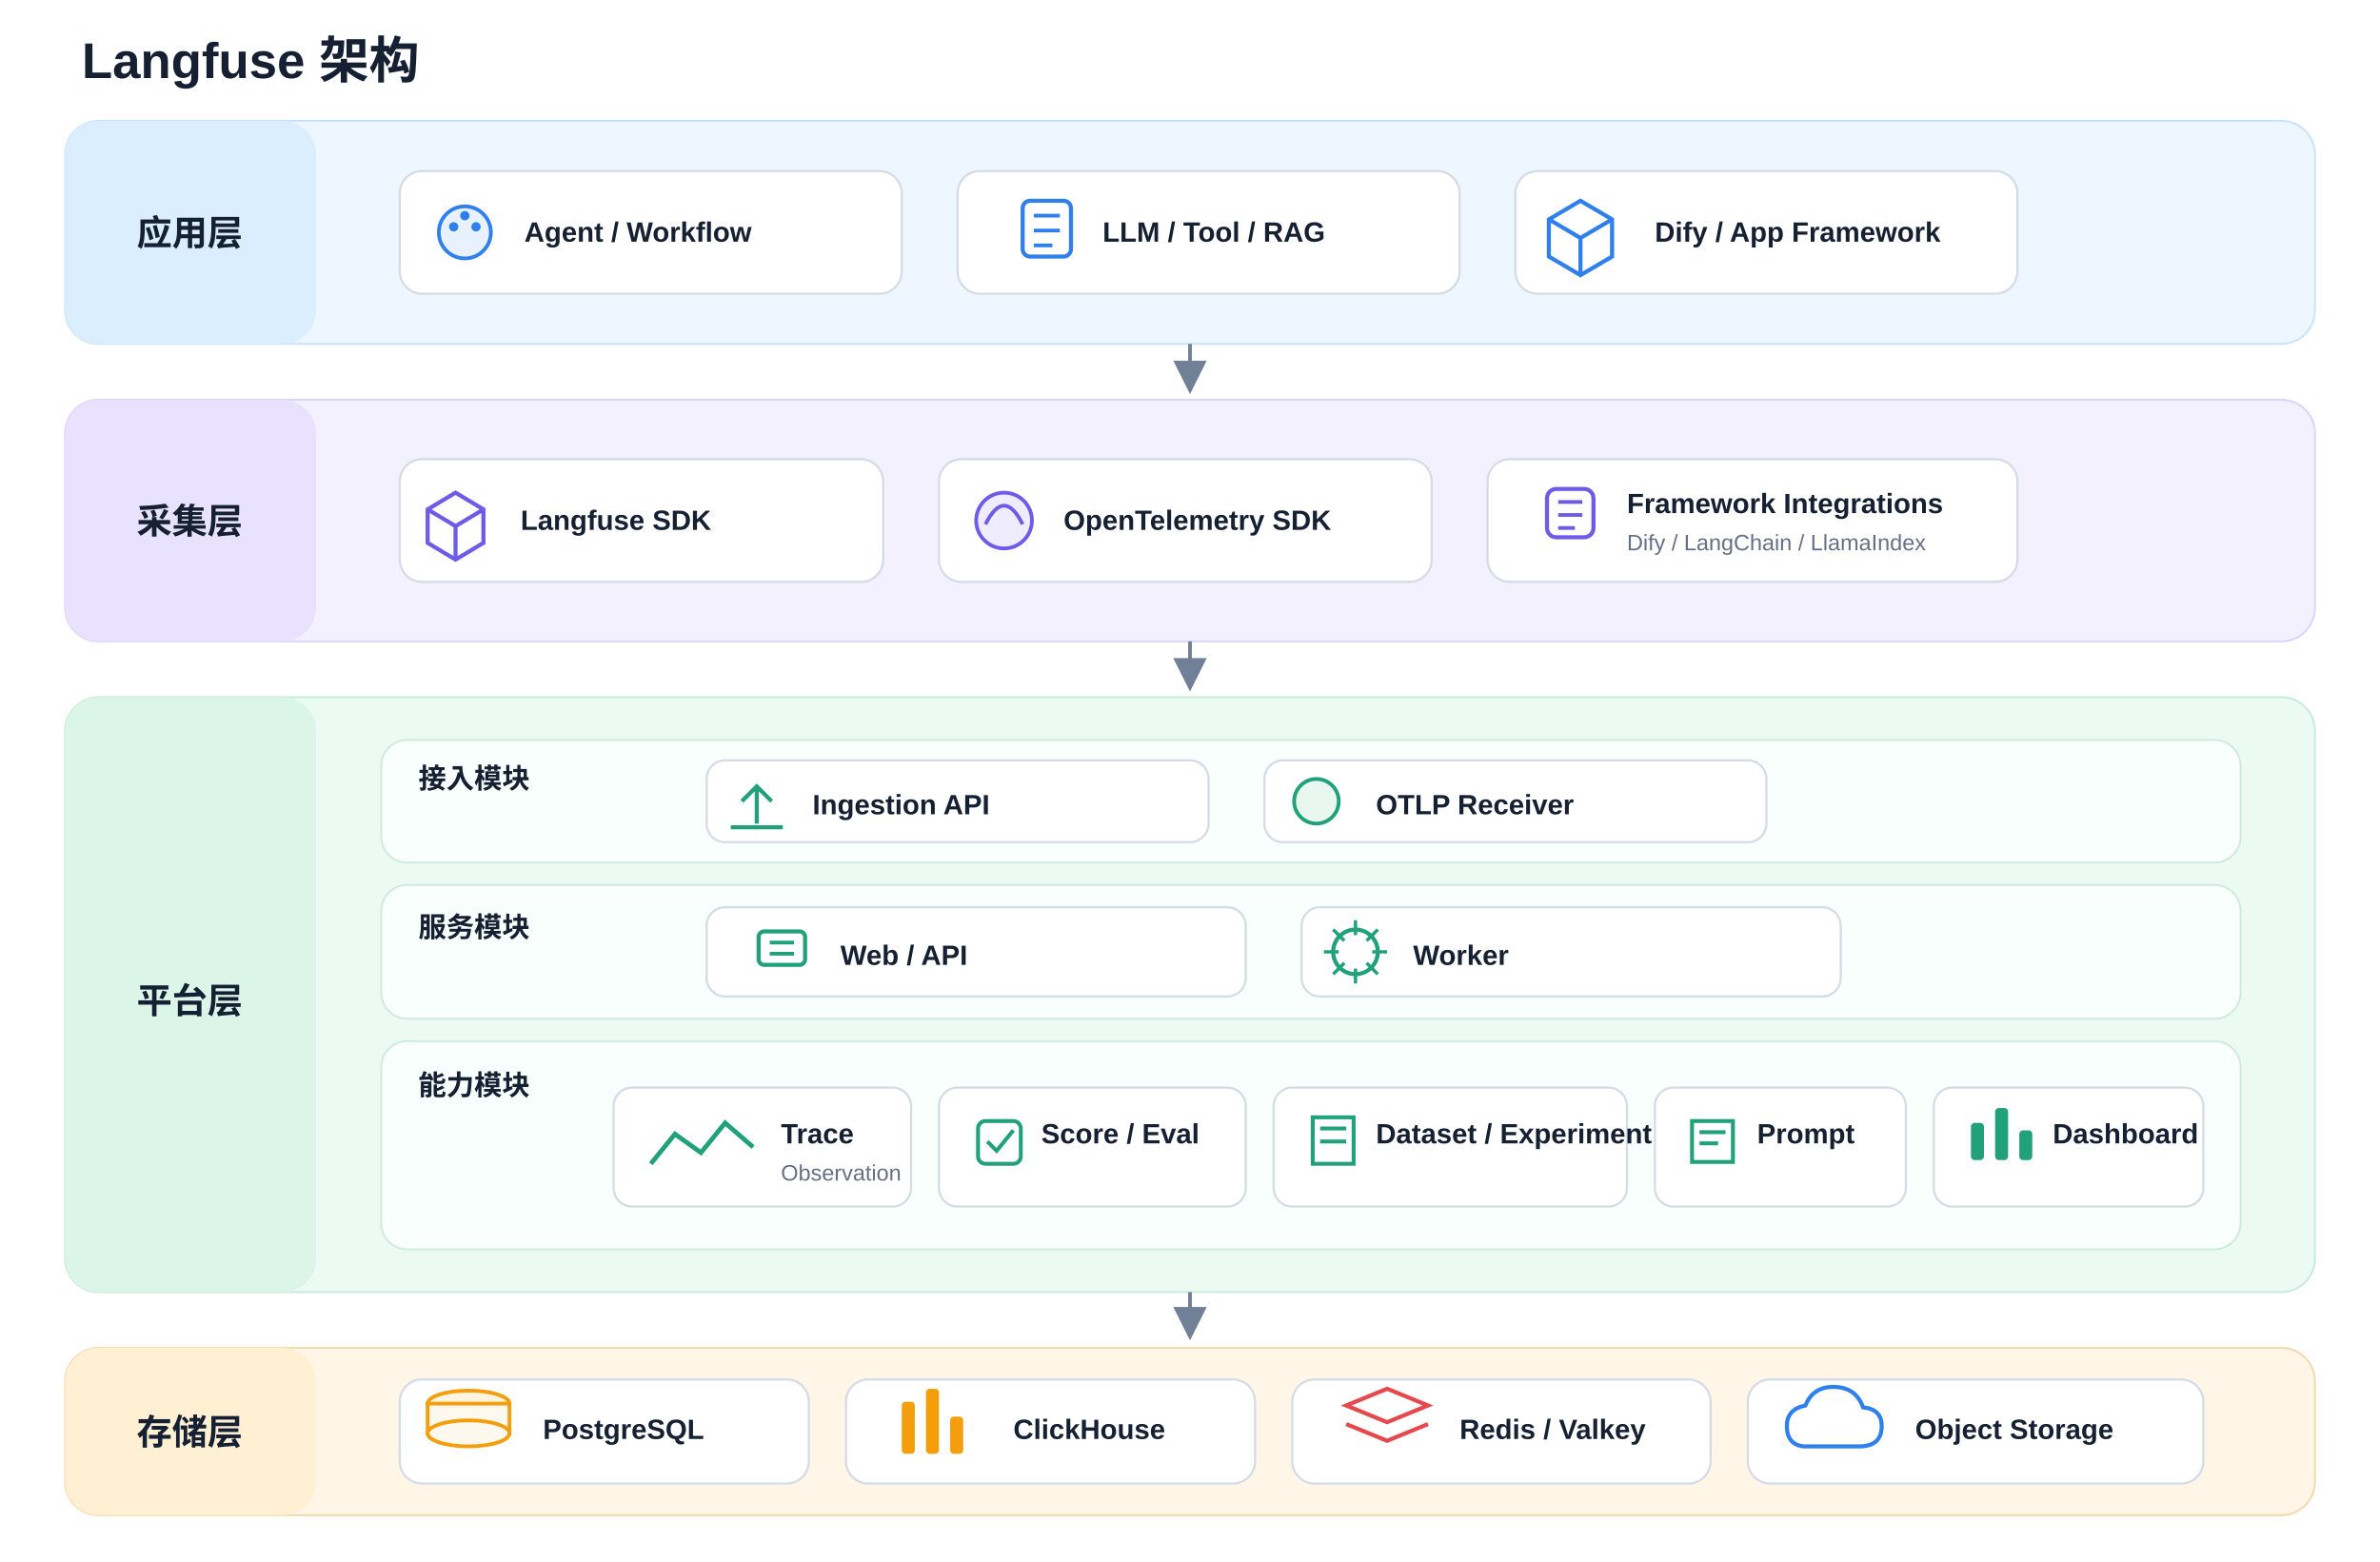
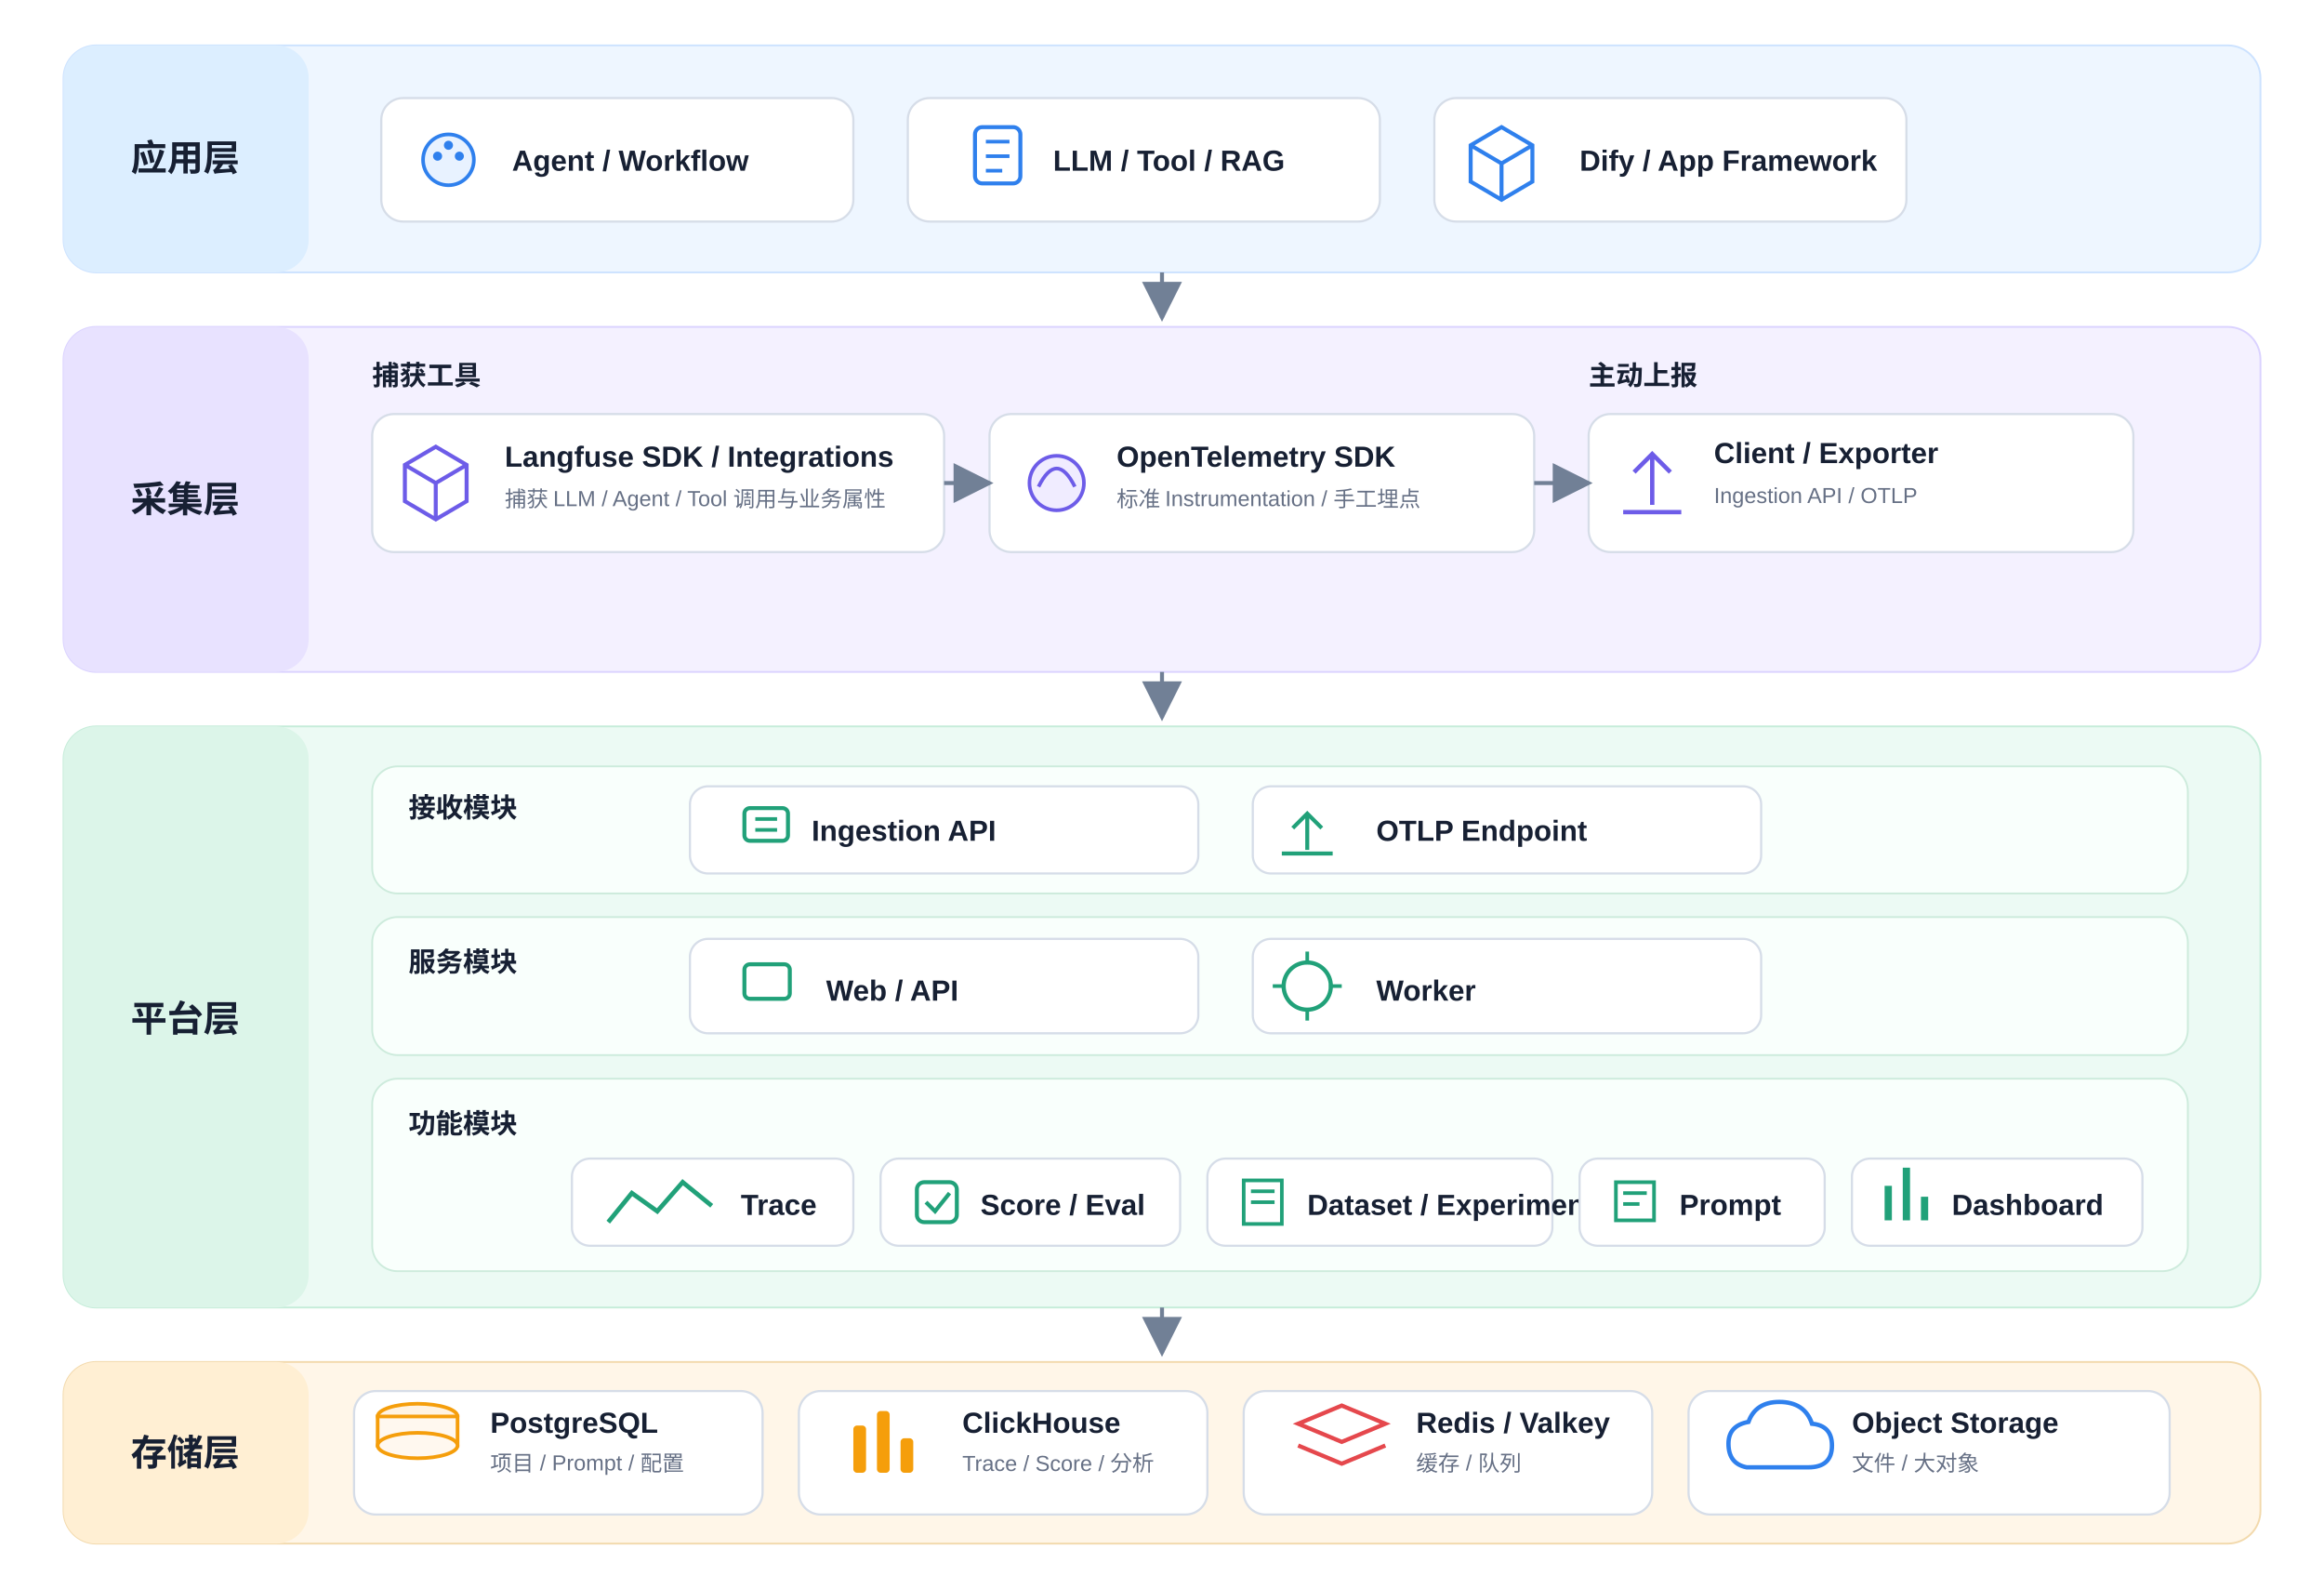
- <svg xmlns="http://www.w3.org/2000/svg" width="1280" height="840" viewBox="0 0 1280 840">
+ <svg xmlns="http://www.w3.org/2000/svg" width="1280" height="875" viewBox="0 0 1280 875">
  <defs>
-     <marker id="a" markerWidth="9" markerHeight="9" refX="8" refY="4.5" orient="auto">
-       <path d="M0 0L9 4.5 0 9Z" fill="#728097" />
+     <marker id="arrow" markerWidth="10" markerHeight="10" refX="9" refY="5" orient="auto">
+       <path d="M0 0 L10 5 L0 10 Z" fill="#718096" />
    </marker>
    <style>
-     text{font-family:Arial,"Microsoft YaHei",sans-serif;fill:#162033}
-     .title{font-size:27px;font-weight:700}.layer{font-size:19px;font-weight:700}.group{font-size:15px;font-weight:700}.item{font-size:15px;font-weight:700}.sub{font-size:12px;fill:#667085}.card{fill:#fff;stroke:#d5dce7;stroke-width:1.2}.line{stroke:#728097;stroke-width:2;fill:none;marker-end:url(#a)}
+     text{font-family:Arial,"Microsoft YaHei",sans-serif;fill:#172033}
+     .layer{font-size:20px;font-weight:700}.group{font-size:15px;font-weight:700}.name{font-size:16px;font-weight:700}.sub{font-size:12px;fill:#667085}.card{fill:#fff;stroke:#d6dde8;stroke-width:1.2}.arrow{stroke:#718096;stroke-width:2.2;fill:none;marker-end:url(#arrow)}
  </style>
  </defs>
-   <rect width="1280" height="840" fill="#fff" />
-   <text x="44" y="42" class="title">Langfuse 架构</text>
-   <rect x="35" y="65" width="1210" height="120" rx="18" fill="#eef6ff" stroke="#c9e2ff" />
-   <rect x="35" y="65" width="135" height="120" rx="18" fill="#dbeeff" />
-   <text x="102" y="132" text-anchor="middle" class="layer">应用层</text>
+   <rect width="1280" height="875" fill="#fff" />
+   <rect x="35" y="25" width="1210" height="125" rx="18" fill="#eef6ff" stroke="#cce2ff" />
+   <rect x="35" y="25" width="135" height="125" rx="18" fill="#dceeff" />
+   <text x="102" y="94" text-anchor="middle" class="layer">应用层</text>
  <g>
-     <rect x="215" y="92" width="270" height="66" rx="12" class="card" />
-     <circle cx="250" cy="125" r="14" fill="#e8f2ff" stroke="#2f80ed" stroke-width="2" />
-     <circle cx="244" cy="122" r="2.5" fill="#2f80ed" />
-     <circle cx="250" cy="116" r="2.5" fill="#2f80ed" />
-     <circle cx="256" cy="122" r="2.5" fill="#2f80ed" />
-     <text x="282" y="130" class="item">Agent / Workflow</text>
-     <rect x="515" y="92" width="270" height="66" rx="12" class="card" />
-     <rect x="550" y="108" width="26" height="30" rx="4" fill="none" stroke="#2f80ed" stroke-width="2.2" />
-     <path d="M556 116h14M556 124h14M556 132h10" stroke="#2f80ed" stroke-width="2" />
-     <text x="593" y="130" class="item">LLM / Tool / RAG</text>
-     <rect x="815" y="92" width="270" height="66" rx="12" class="card" />
-     <path d="M850 108l17 10v20l-17 10-17-10v-20zM833 118l17 10 17-10M850 128v20" fill="none" stroke="#2f80ed" stroke-width="2.2" />
-     <text x="890" y="130" class="item">Dify / App Framework</text>
+     <rect x="210" y="54" width="260" height="68" rx="12" class="card" />
+     <circle cx="247" cy="88" r="14" fill="#e8f2ff" stroke="#2f80ed" stroke-width="2" />
+     <circle cx="241" cy="86" r="2.5" fill="#2f80ed" />
+     <circle cx="247" cy="80" r="2.5" fill="#2f80ed" />
+     <circle cx="253" cy="86" r="2.5" fill="#2f80ed" />
+     <text x="282" y="94" class="name">Agent / Workflow</text>
+     <rect x="500" y="54" width="260" height="68" rx="12" class="card" />
+     <rect x="537" y="70" width="25" height="31" rx="4" fill="none" stroke="#2f80ed" stroke-width="2.2" />
+     <path d="M543 78h13M543 86h13M543 94h9" stroke="#2f80ed" stroke-width="2" />
+     <text x="580" y="94" class="name">LLM / Tool / RAG</text>
+     <rect x="790" y="54" width="260" height="68" rx="12" class="card" />
+     <path d="M827 70l17 10v20l-17 10-17-10V80zM810 80l17 10 17-10M827 90v20" fill="none" stroke="#2f80ed" stroke-width="2.2" />
+     <text x="870" y="94" class="name">Dify / App Framework</text>
  </g>
-   <path d="M640 185V210" class="line" />
-   <rect x="35" y="215" width="1210" height="130" rx="18" fill="#f4f1ff" stroke="#dad2ff" />
-   <rect x="35" y="215" width="135" height="130" rx="18" fill="#e8e2ff" />
-   <text x="102" y="287" text-anchor="middle" class="layer">采集层</text>
+   <path d="M640 150V175" class="arrow" />
+   <rect x="35" y="180" width="1210" height="190" rx="18" fill="#f4f1ff" stroke="#dad2ff" />
+   <rect x="35" y="180" width="135" height="190" rx="18" fill="#e8e2ff" />
+   <text x="102" y="282" text-anchor="middle" class="layer">采集层</text>
+   <text x="205" y="212" class="group">捕获工具</text>
  <g>
-     <rect x="215" y="247" width="260" height="66" rx="12" class="card" />
-     <path d="M245 265l15 9v18l-15 9-15-9v-18zM230 274l15 9 15-9M245 283v18" fill="none" stroke="#6d5ce8" stroke-width="2.2" />
-     <text x="280" y="285" class="item">Langfuse SDK</text>
-     <rect x="505" y="247" width="265" height="66" rx="12" class="card" />
-     <circle cx="540" cy="280" r="15" fill="#f0ecff" stroke="#6d5ce8" stroke-width="2" />
-     <path d="M530 282q10-20 20 0" fill="none" stroke="#6d5ce8" stroke-width="2" />
-     <text x="572" y="285" class="item">OpenTelemetry SDK</text>
-     <rect x="800" y="247" width="285" height="66" rx="12" class="card" />
-     <rect x="832" y="263" width="25" height="26" rx="5" fill="none" stroke="#6d5ce8" stroke-width="2.2" />
-     <path d="M838 270h13M838 277h13M838 284h9" stroke="#6d5ce8" stroke-width="2" />
-     <text x="875" y="276" class="item">Framework Integrations</text>
-     <text x="875" y="296" class="sub">Dify / LangChain / LlamaIndex</text>
+     <rect x="205" y="228" width="315" height="76" rx="12" class="card" />
+     <path d="M240 246l17 10v20l-17 10-17-10v-20zM223 256l17 10 17-10M240 266v20" fill="none" stroke="#6d5ce8" stroke-width="2.2" />
+     <text x="278" y="257" class="name">Langfuse SDK / Integrations</text>
+     <text x="278" y="279" class="sub">捕获 LLM / Agent / Tool 调用与业务属性</text>
+     <rect x="545" y="228" width="300" height="76" rx="12" class="card" />
+     <circle cx="582" cy="266" r="15" fill="#f0ecff" stroke="#6d5ce8" stroke-width="2" />
+     <path d="M572 268q10-20 20 0" fill="none" stroke="#6d5ce8" stroke-width="2" />
+     <text x="615" y="257" class="name">OpenTelemetry SDK</text>
+     <text x="615" y="279" class="sub">标准 Instrumentation / 手工埋点</text>
  </g>
-   <path d="M640 345V370" class="line" />
-   <rect x="35" y="375" width="1210" height="320" rx="18" fill="#ecfaf4" stroke="#c5ecd9" />
-   <rect x="35" y="375" width="135" height="320" rx="18" fill="#dcf5e9" />
-   <text x="102" y="545" text-anchor="middle" class="layer">平台层</text>
-   <rect x="205" y="398" width="1000" height="66" rx="14" fill="#f9fffc" stroke="#cdebdc" />
-   <text x="225" y="424" class="group">接入模块</text>
-   <rect x="380" y="409" width="270" height="44" rx="10" class="card" />
-   <path d="M407 443v-20M399 431l8-8 8 8M393 445h28" fill="none" stroke="#21a179" stroke-width="2.2" />
-   <text x="437" y="438" class="item">Ingestion API</text>
-   <rect x="680" y="409" width="270" height="44" rx="10" class="card" />
-   <circle cx="708" cy="431" r="12" fill="#e8f8f1" stroke="#21a179" stroke-width="2" />
-   <text x="740" y="438" class="item">OTLP Receiver</text>
-   <rect x="205" y="476" width="1000" height="72" rx="14" fill="#f9fffc" stroke="#cdebdc" />
-   <text x="225" y="504" class="group">服务模块</text>
-   <rect x="380" y="488" width="290" height="48" rx="10" class="card" />
-   <rect x="408" y="501" width="25" height="18" rx="3" fill="none" stroke="#21a179" stroke-width="2.2" />
-   <path d="M414 507h13M414 513h13" stroke="#21a179" stroke-width="2" />
-   <text x="452" y="519" class="item">Web / API</text>
-   <rect x="700" y="488" width="290" height="48" rx="10" class="card" />
-   <circle cx="729" cy="512" r="12" fill="none" stroke="#21a179" stroke-width="2.2" />
-   <path d="M729 495v8M729 521v8M712 512h8M738 512h8M717 500l6 6M735 518l6 6M741 500l-6 6M723 518l-6 6" stroke="#21a179" stroke-width="1.8" />
-   <text x="760" y="519" class="item">Worker</text>
-   <rect x="205" y="560" width="1000" height="112" rx="14" fill="#f9fffc" stroke="#cdebdc" />
-   <text x="225" y="589" class="group">能力模块</text>
+   <text x="875" y="212" class="group">主动上报</text>
  <g>
-     <rect x="330" y="585" width="160" height="64" rx="10" class="card" />
-     <polyline points="350,626 363,610 377,620 390,604 405,617" fill="none" stroke="#21a179" stroke-width="2.5" />
-     <text x="420" y="615" class="item">Trace</text>
-     <text x="420" y="635" class="sub">Observation</text>
-     <rect x="505" y="585" width="165" height="64" rx="10" class="card" />
-     <rect x="526" y="603" width="23" height="23" rx="4" fill="none" stroke="#21a179" stroke-width="2.1" />
-     <path d="M531 614l5 5 9-11" fill="none" stroke="#21a179" stroke-width="2.1" />
-     <text x="560" y="615" class="item">Score / Eval</text>
-     <rect x="685" y="585" width="190" height="64" rx="10" class="card" />
-     <path d="M706 601h22v25h-22zM710 607h14M710 614h14" fill="none" stroke="#21a179" stroke-width="2.1" />
-     <text x="740" y="615" class="item">Dataset / Experiment</text>
-     <rect x="890" y="585" width="135" height="64" rx="10" class="card" />
-     <path d="M910 603h22v22h-22zM914 609h14M914 615h10" fill="none" stroke="#21a179" stroke-width="2.1" />
-     <text x="945" y="615" class="item">Prompt</text>
-     <rect x="1040" y="585" width="145" height="64" rx="10" class="card" />
-     <rect x="1060" y="604" width="7" height="20" rx="2" fill="#21a179" />
-     <rect x="1073" y="596" width="7" height="28" rx="2" fill="#21a179" />
-     <rect x="1086" y="608" width="7" height="16" rx="2" fill="#21a179" />
-     <text x="1104" y="615" class="item">Dashboard</text>
+     <rect x="875" y="228" width="300" height="76" rx="12" class="card" />
+     <path d="M910 278v-28M900 260l10-10 10 10M894 282h32" fill="none" stroke="#6d5ce8" stroke-width="2.4" />
+     <text x="944" y="255" class="name">Client / Exporter</text>
+     <text x="944" y="277" class="sub">Ingestion API / OTLP</text>
  </g>
-   <path d="M640 695V719" class="line" />
-   <rect x="35" y="725" width="1210" height="90" rx="18" fill="#fff6e8" stroke="#f2d9ac" />
-   <rect x="35" y="725" width="135" height="90" rx="18" fill="#ffefd3" />
-   <text x="102" y="777" text-anchor="middle" class="layer">存储层</text>
+   <path d="M520 266H545" class="arrow" />
+   <path d="M845 266H875" class="arrow" />
+   <path d="M640 370V395" class="arrow" />
+   <rect x="35" y="400" width="1210" height="320" rx="18" fill="#ecfaf4" stroke="#c5ecd9" />
+   <rect x="35" y="400" width="135" height="320" rx="18" fill="#dcf5e9" />
+   <text x="102" y="568" text-anchor="middle" class="layer">平台层</text>
+   <rect x="205" y="422" width="1000" height="70" rx="14" fill="#f9fffc" stroke="#cdebdc" />
+   <text x="225" y="450" class="group">接收模块</text>
+   <rect x="380" y="433" width="280" height="48" rx="10" class="card" />
+   <rect x="410" y="445" width="24" height="18" rx="3" fill="none" stroke="#21a179" stroke-width="2.2" />
+   <path d="M416 451h12M416 457h12" stroke="#21a179" stroke-width="2" />
+   <text x="447" y="463" class="name">Ingestion API</text>
+   <rect x="690" y="433" width="280" height="48" rx="10" class="card" />
+   <path d="M720 468v-20M712 456l8-8 8 8M706 470h28" fill="none" stroke="#21a179" stroke-width="2.2" />
+   <text x="758" y="463" class="name">OTLP Endpoint</text>
+   <rect x="205" y="505" width="1000" height="76" rx="14" fill="#f9fffc" stroke="#cdebdc" />
+   <text x="225" y="535" class="group">服务模块</text>
+   <rect x="380" y="517" width="280" height="52" rx="10" class="card" />
+   <rect x="410" y="531" width="25" height="19" rx="3" fill="none" stroke="#21a179" stroke-width="2.2" />
+   <text x="455" y="551" class="name">Web / API</text>
+   <rect x="690" y="517" width="280" height="52" rx="10" class="card" />
+   <circle cx="720" cy="543" r="13" fill="none" stroke="#21a179" stroke-width="2.3" />
+   <path d="M720 524v7M720 555v7M701 543h7M732 543h7" stroke="#21a179" stroke-width="2" />
+   <text x="758" y="551" class="name">Worker</text>
+   <rect x="205" y="594" width="1000" height="106" rx="14" fill="#f9fffc" stroke="#cdebdc" />
+   <text x="225" y="624" class="group">功能模块</text>
  <g>
-     <rect x="215" y="742" width="220" height="56" rx="12" class="card" />
-     <ellipse cx="252" cy="755" rx="22" ry="7" fill="#fff3e2" stroke="#f59e0b" stroke-width="2" />
-     <rect x="230" y="755" width="44" height="16" fill="#fff8ef" stroke="#f59e0b" stroke-width="2" />
-     <ellipse cx="252" cy="771" rx="22" ry="7" fill="#fff8ef" stroke="#f59e0b" stroke-width="2" />
-     <text x="292" y="774" class="item">PostgreSQL</text>
-     <rect x="455" y="742" width="220" height="56" rx="12" class="card" />
-     <rect x="485" y="754" width="7" height="28" rx="2" fill="#f59e0b" />
-     <rect x="498" y="747" width="7" height="35" rx="2" fill="#f59e0b" />
-     <rect x="511" y="762" width="7" height="20" rx="2" fill="#f59e0b" />
-     <text x="545" y="774" class="item">ClickHouse</text>
-     <rect x="695" y="742" width="225" height="56" rx="12" class="card" />
-     <path d="M724 756l22-9 22 9-22 9zM724 766l22 9 22-9" fill="none" stroke="#e5484d" stroke-width="2.2" />
-     <text x="785" y="774" class="item">Redis / Valkey</text>
-     <rect x="940" y="742" width="245" height="56" rx="12" class="card" />
-     <path d="M970 778q-9-1-9-11 0-9 10-11 4-10 15-10 12 0 16 11 10 1 10 10 0 11-12 11z" fill="none" stroke="#2f80ed" stroke-width="2.2" />
-     <text x="1030" y="774" class="item">Object Storage</text>
+     <rect x="315" y="638" width="155" height="48" rx="10" class="card" />
+     <polyline points="335,673 348,657 362,667 376,651 392,664" fill="none" stroke="#21a179" stroke-width="2.5" />
+     <text x="408" y="669" class="name">Trace</text>
+     <rect x="485" y="638" width="165" height="48" rx="10" class="card" />
+     <rect x="505" y="651" width="22" height="22" rx="4" fill="none" stroke="#21a179" stroke-width="2.2" />
+     <path d="M510 662l5 5 8-10" fill="none" stroke="#21a179" stroke-width="2.2" />
+     <text x="540" y="669" class="name">Score / Eval</text>
+     <rect x="665" y="638" width="190" height="48" rx="10" class="card" />
+     <path d="M685 650h21v24h-21zM689 656h13M689 662h13" fill="none" stroke="#21a179" stroke-width="2" />
+     <text x="720" y="669" class="name">Dataset / Experiment</text>
+     <rect x="870" y="638" width="135" height="48" rx="10" class="card" />
+     <path d="M890 651h21v21h-21zM894 657h13M894 663h9" fill="none" stroke="#21a179" stroke-width="2" />
+     <text x="925" y="669" class="name">Prompt</text>
+     <rect x="1020" y="638" width="160" height="48" rx="10" class="card" />
+     <path d="M1040 672v-19M1050 672v-29M1060 672v-13" stroke="#21a179" stroke-width="4" />
+     <text x="1075" y="669" class="name">Dashboard</text>
+   </g>
+   <path d="M640 720V745" class="arrow" />
+   <rect x="35" y="750" width="1210" height="100" rx="18" fill="#fff6e8" stroke="#f2d9ac" />
+   <rect x="35" y="750" width="135" height="100" rx="18" fill="#ffefd3" />
+   <text x="102" y="807" text-anchor="middle" class="layer">存储层</text>
+   <g>
+     <rect x="195" y="766" width="225" height="68" rx="12" class="card" />
+     <ellipse cx="230" cy="780" rx="22" ry="7" fill="#fff3e2" stroke="#f59e0b" stroke-width="2" />
+     <rect x="208" y="780" width="44" height="16" fill="#fff8ef" stroke="#f59e0b" stroke-width="2" />
+     <ellipse cx="230" cy="796" rx="22" ry="7" fill="#fff8ef" stroke="#f59e0b" stroke-width="2" />
+     <text x="270" y="789" class="name">PostgreSQL</text>
+     <text x="270" y="810" class="sub">项目 / Prompt / 配置</text>
+     <rect x="440" y="766" width="225" height="68" rx="12" class="card" />
+     <rect x="470" y="785" width="7" height="26" rx="2" fill="#f59e0b" />
+     <rect x="483" y="777" width="7" height="34" rx="2" fill="#f59e0b" />
+     <rect x="496" y="792" width="7" height="19" rx="2" fill="#f59e0b" />
+     <text x="530" y="789" class="name">ClickHouse</text>
+     <text x="530" y="810" class="sub">Trace / Score / 分析</text>
+     <rect x="685" y="766" width="225" height="68" rx="12" class="card" />
+     <path d="M715 784l24-10 24 10-24 10zM715 796l24 10 24-10" fill="none" stroke="#e5484d" stroke-width="2.3" />
+     <text x="780" y="789" class="name">Redis / Valkey</text>
+     <text x="780" y="810" class="sub">缓存 / 队列</text>
+     <rect x="930" y="766" width="265" height="68" rx="12" class="card" />
+     <path d="M962 808q-10-2-10-13 0-10 11-12 4-11 17-11 14 0 18 12 11 1 11 12 0 12-13 12z" fill="none" stroke="#2f80ed" stroke-width="2.4" />
+     <text x="1020" y="789" class="name">Object Storage</text>
+     <text x="1020" y="810" class="sub">文件 / 大对象</text>
  </g>
</svg>
